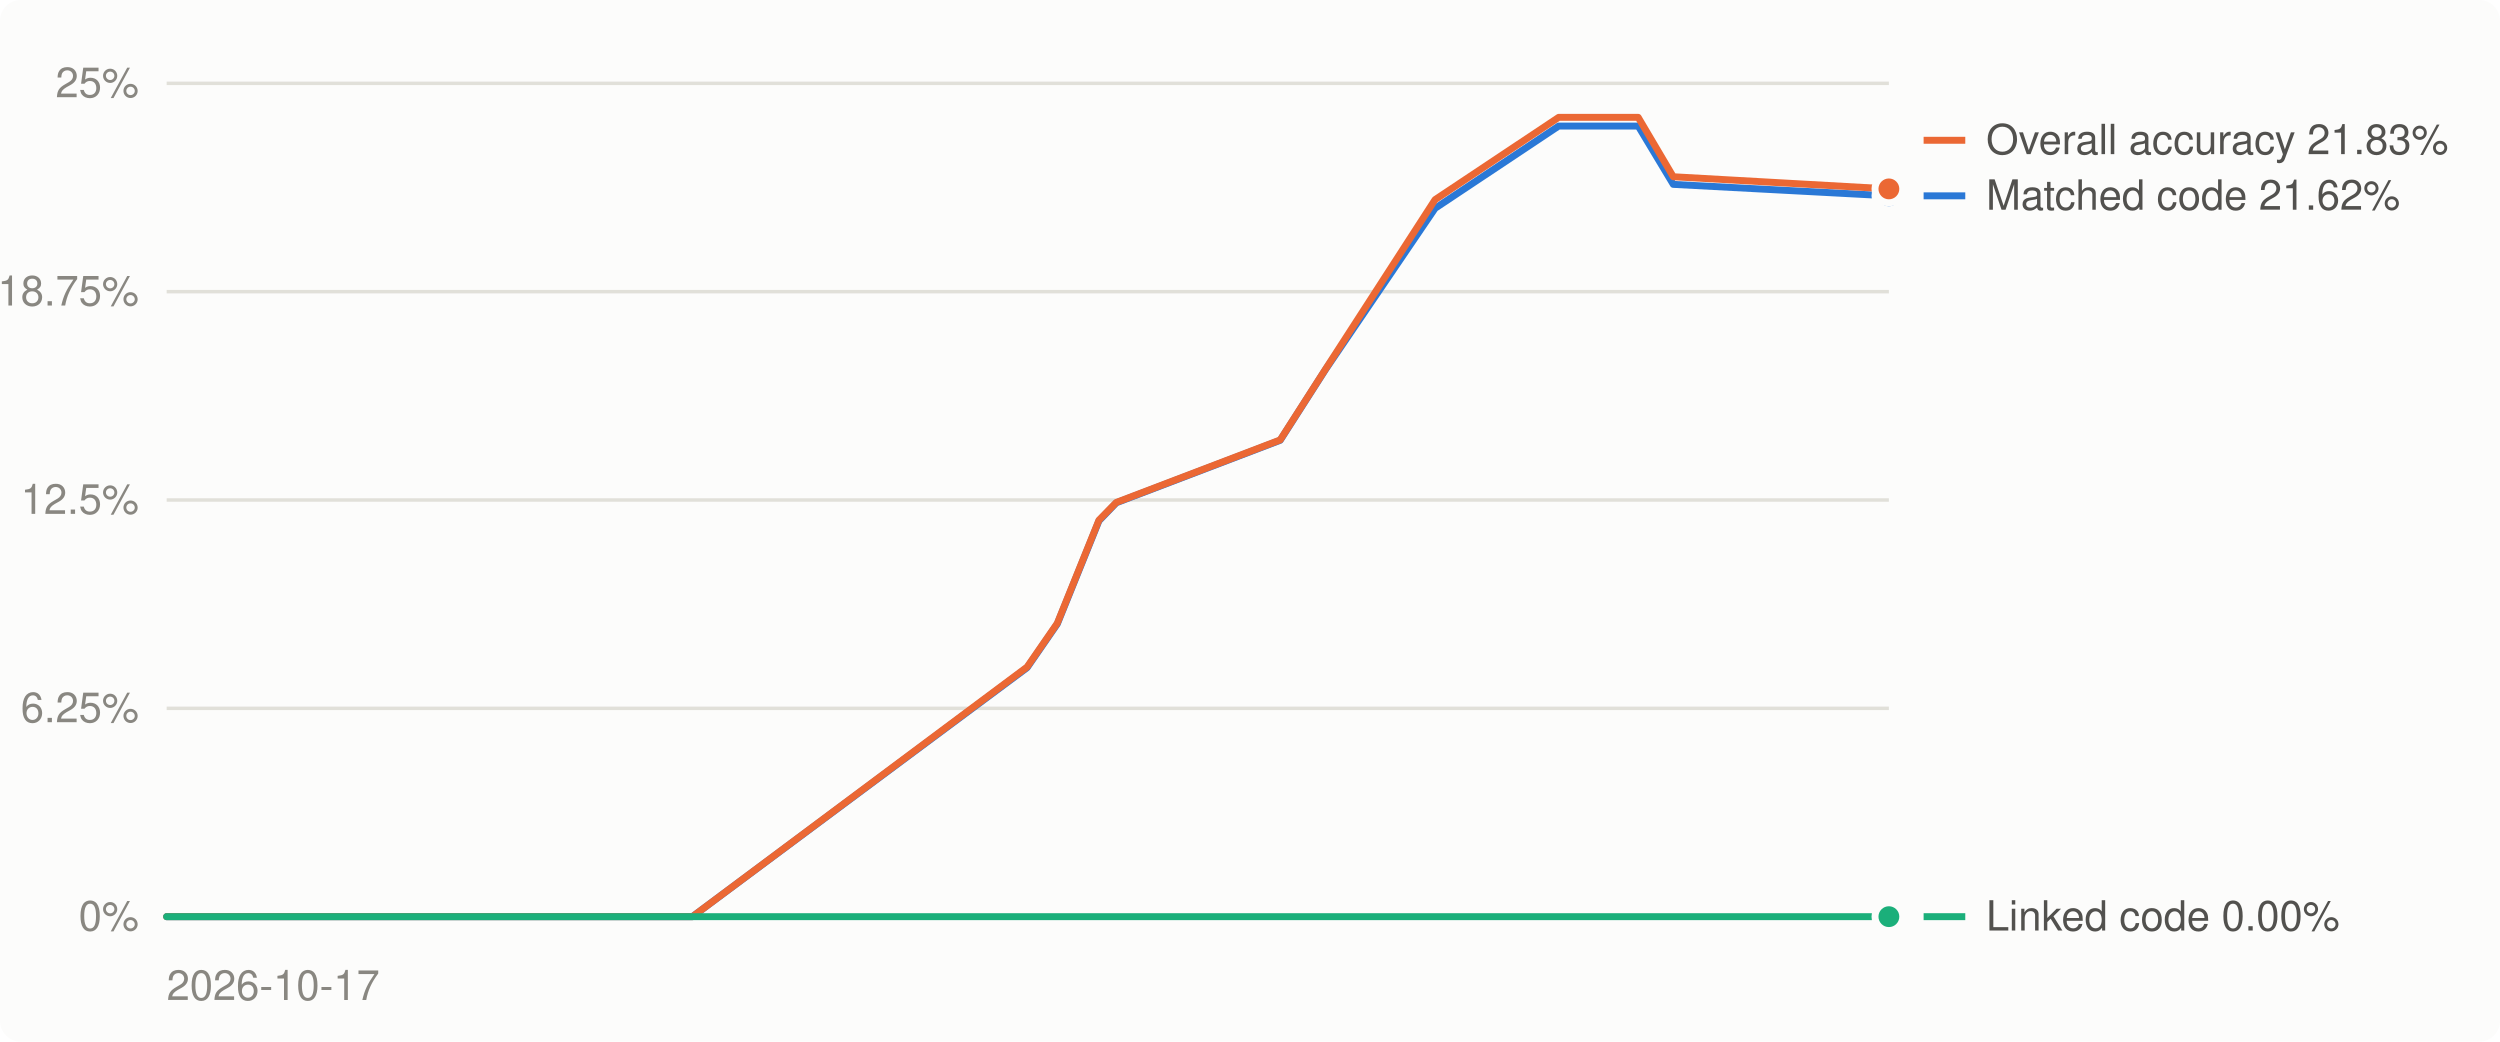
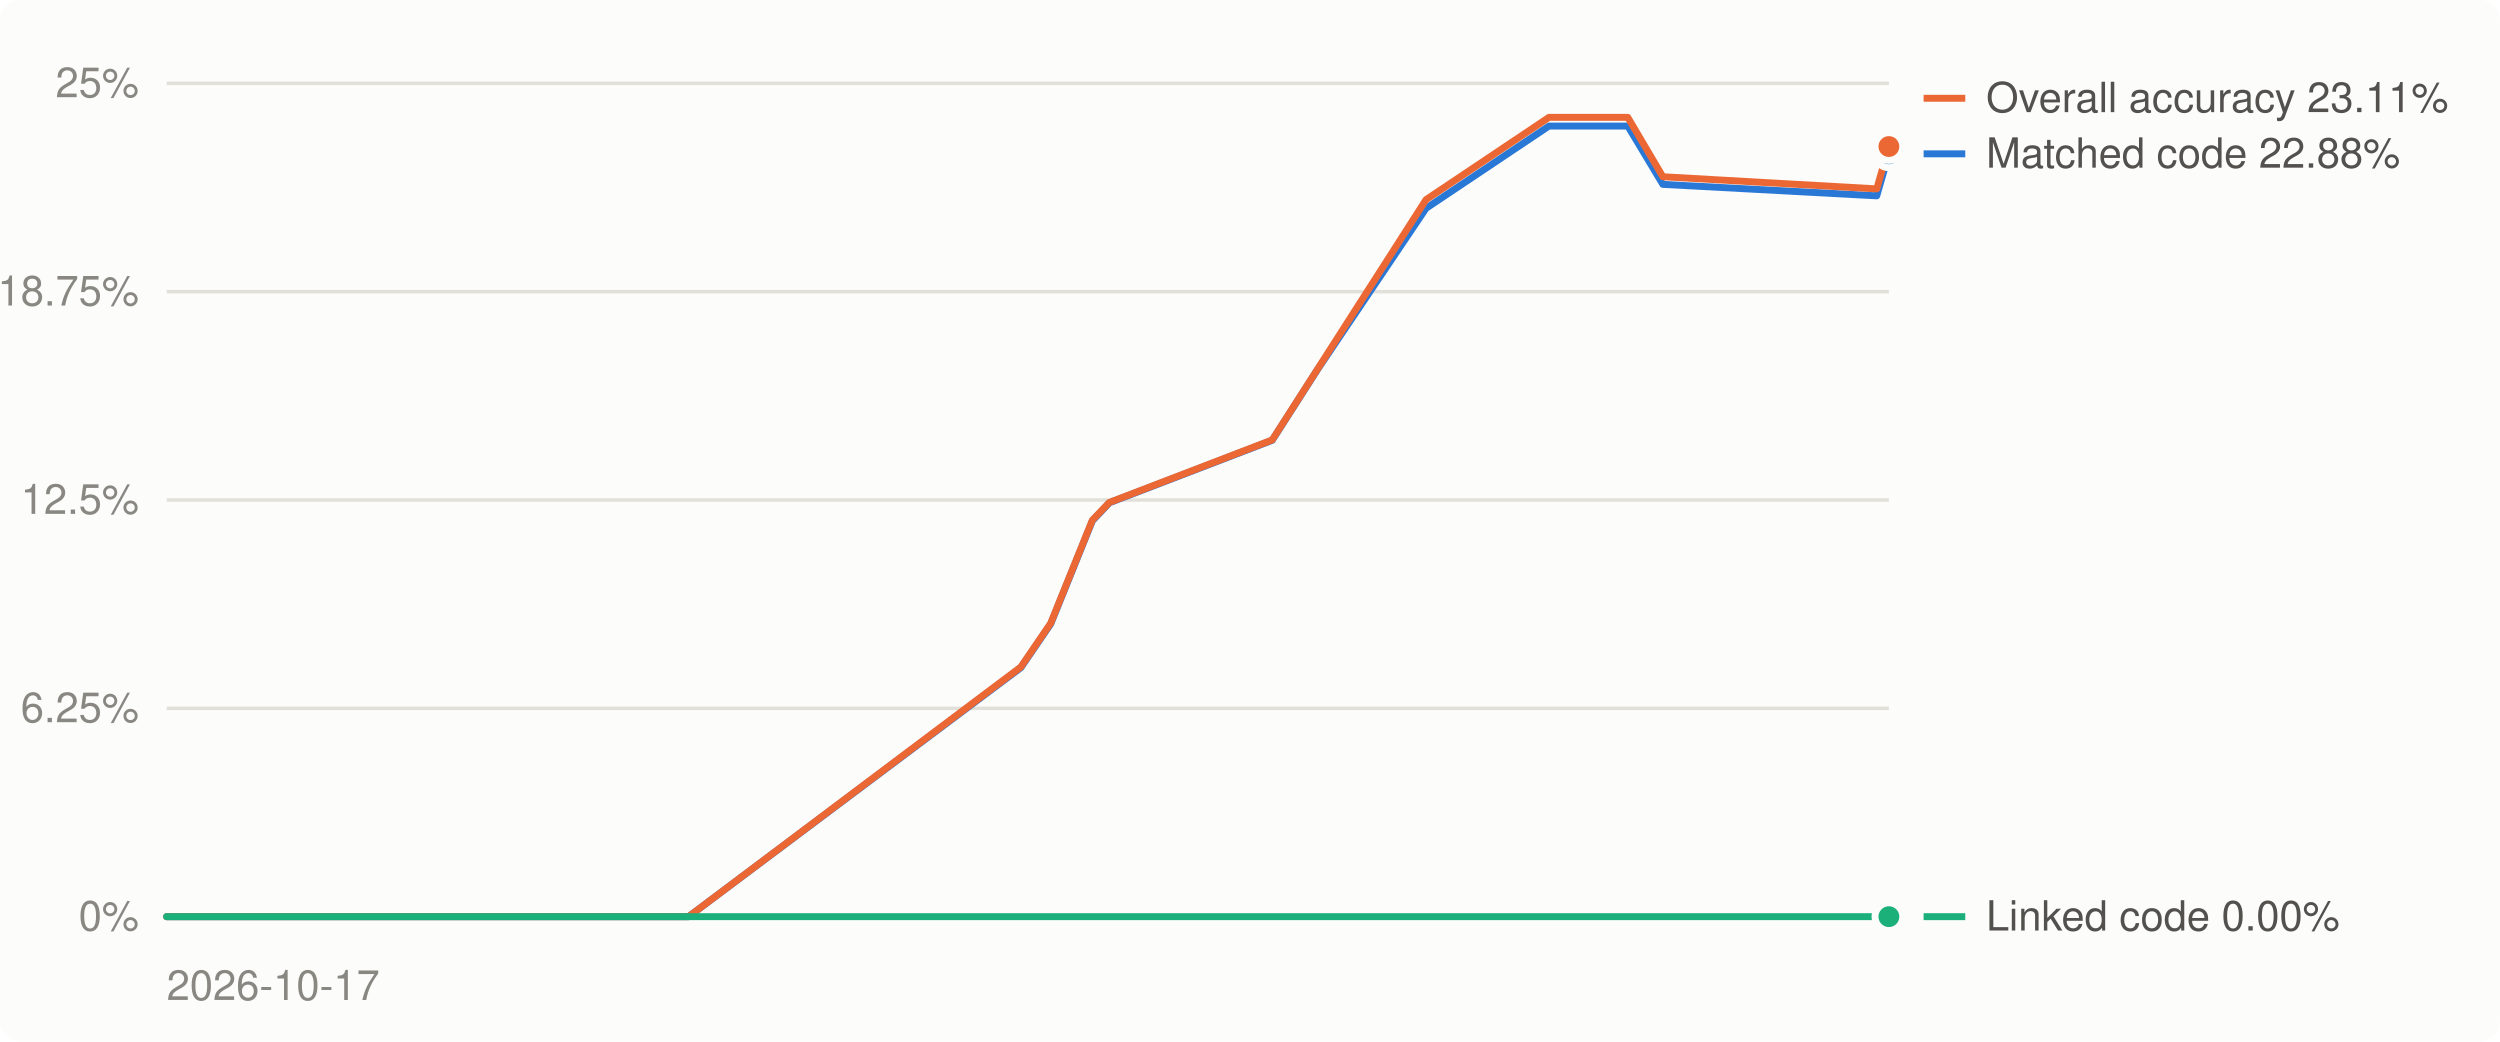
<svg xmlns="http://www.w3.org/2000/svg" viewBox="0 0 720 300" width="720" height="300" role="img" aria-label="Decompilation progress over time">
  <style>
.bg{fill:#fcfcfb}.grid{stroke:#e1e0d9}.muted{fill:#898781}.lbl{fill:#52514e}.ln0{stroke:#2a78d6}.dot0{fill:#2a78d6;stroke:#fcfcfb}.ln1{stroke:#eb6834}.dot1{fill:#eb6834;stroke:#fcfcfb}.ln2{stroke:#1baf7a}.dot2{fill:#1baf7a;stroke:#fcfcfb}
@media (prefers-color-scheme: dark){.bg{fill:#1a1a19}.grid{stroke:#2c2c2a}.muted{fill:#898781}.lbl{fill:#c3c2b7}.ln0{stroke:#3987e5}.dot0{fill:#3987e5;stroke:#1a1a19}.ln1{stroke:#d95926}.dot1{fill:#d95926;stroke:#1a1a19}.ln2{stroke:#199e70}.dot2{fill:#199e70;stroke:#1a1a19}}
text{font:12px -apple-system,BlinkMacSystemFont,'Segoe UI',Helvetica,Arial,sans-serif}
</style>
  <rect class="bg" width="720" height="300" rx="6" />
  <line x1="48" x2="544" y1="264.0" y2="264.0" class="grid" stroke-width="1" />
  <text x="40" y="268.0" class="muted" text-anchor="end">0%</text>
  <line x1="48" x2="544" y1="204.0" y2="204.0" class="grid" stroke-width="1" />
  <text x="40" y="208.0" class="muted" text-anchor="end">6.25%</text>
  <line x1="48" x2="544" y1="144.0" y2="144.0" class="grid" stroke-width="1" />
  <text x="40" y="148.0" class="muted" text-anchor="end">12.5%</text>
  <line x1="48" x2="544" y1="84.0" y2="84.0" class="grid" stroke-width="1" />
  <text x="40" y="88.0" class="muted" text-anchor="end">18.75%</text>
  <line x1="48" x2="544" y1="24.0" y2="24.0" class="grid" stroke-width="1" />
  <text x="40" y="28.0" class="muted" text-anchor="end">25%</text>
  <text class="muted" x="48.0" y="288" text-anchor="start">2026-10-17</text>
-   <polyline points="48.0,264.0 199.4,264.0 295.8,192.3 304.5,179.7 316.5,150.0 321.5,144.8 368.7,126.8 381.7,106.5 413.3,60.0 448.9,36.3 471.8,36.3 481.9,53.1 544.0,56.4" fill="none" class="ln0" stroke-width="2" stroke-linejoin="round" stroke-linecap="round" />
-   <polyline points="48.0,264.0 199.4,264.0 295.8,192.1 304.5,179.5 316.5,149.8 321.5,144.7 368.7,126.7 381.7,106.4 413.3,57.5 448.9,33.8 471.8,33.8 481.9,50.9 544.0,54.4" fill="none" class="ln1" stroke-width="2" stroke-linejoin="round" stroke-linecap="round" />
-   <polyline points="48.0,264.0 199.4,264.0 295.8,264.0 304.5,264.0 316.5,264.0 321.5,264.0 368.7,264.0 381.7,264.0 413.3,264.0 448.9,264.0 471.8,264.0 481.9,264.0 544.0,264.0" fill="none" class="ln2" stroke-width="2" stroke-linejoin="round" stroke-linecap="round" />
-   <circle cx="544.0" cy="56.4" r="4" class="dot0" stroke-width="2" />
-   <circle cx="544.0" cy="54.4" r="4" class="dot1" stroke-width="2" />
+   <polyline points="48.0,264.0 198.3,264.0 294.0,192.3 302.6,179.7 314.6,150.0 319.5,144.8 366.4,126.8 379.4,106.5 410.7,60.0 446.1,36.3 468.8,36.3 478.9,53.1 540.5,56.4 544.0,44.3" fill="none" class="ln0" stroke-width="2" stroke-linejoin="round" stroke-linecap="round" />
+   <polyline points="48.0,264.0 198.3,264.0 294.0,192.1 302.6,179.5 314.6,149.8 319.5,144.7 366.4,126.7 379.4,106.4 410.7,57.5 446.1,33.8 468.8,33.8 478.9,50.9 540.5,54.4 544.0,42.2" fill="none" class="ln1" stroke-width="2" stroke-linejoin="round" stroke-linecap="round" />
+   <polyline points="48.0,264.0 198.3,264.0 294.0,264.0 302.6,264.0 314.6,264.0 319.5,264.0 366.4,264.0 379.4,264.0 410.7,264.0 446.1,264.0 468.8,264.0 478.9,264.0 540.5,264.0 544.0,264.0" fill="none" class="ln2" stroke-width="2" stroke-linejoin="round" stroke-linecap="round" />
+   <circle cx="544.0" cy="44.3" r="4" class="dot0" stroke-width="2" />
+   <circle cx="544.0" cy="42.2" r="4" class="dot1" stroke-width="2" />
  <circle cx="544.0" cy="264.0" r="4" class="dot2" stroke-width="2" />
  <line x1="554" x2="566" y1="264.0" y2="264.0" class="ln2" stroke-width="2" />
  <text class="lbl" x="572" y="268.0">Linked code 0.00%</text>
-   <line x1="554" x2="566" y1="56.4" y2="56.4" class="ln0" stroke-width="2" />
-   <text class="lbl" x="572" y="60.4">Matched code 21.62%</text>
-   <line x1="554" x2="566" y1="40.4" y2="40.4" class="ln1" stroke-width="2" />
-   <text class="lbl" x="572" y="44.4">Overall accuracy 21.83%</text>
+   <line x1="554" x2="566" y1="44.3" y2="44.3" class="ln0" stroke-width="2" />
+   <text class="lbl" x="572" y="48.3">Matched code 22.88%</text>
+   <line x1="554" x2="566" y1="28.3" y2="28.3" class="ln1" stroke-width="2" />
+   <text class="lbl" x="572" y="32.3">Overall accuracy 23.11%</text>
</svg>
